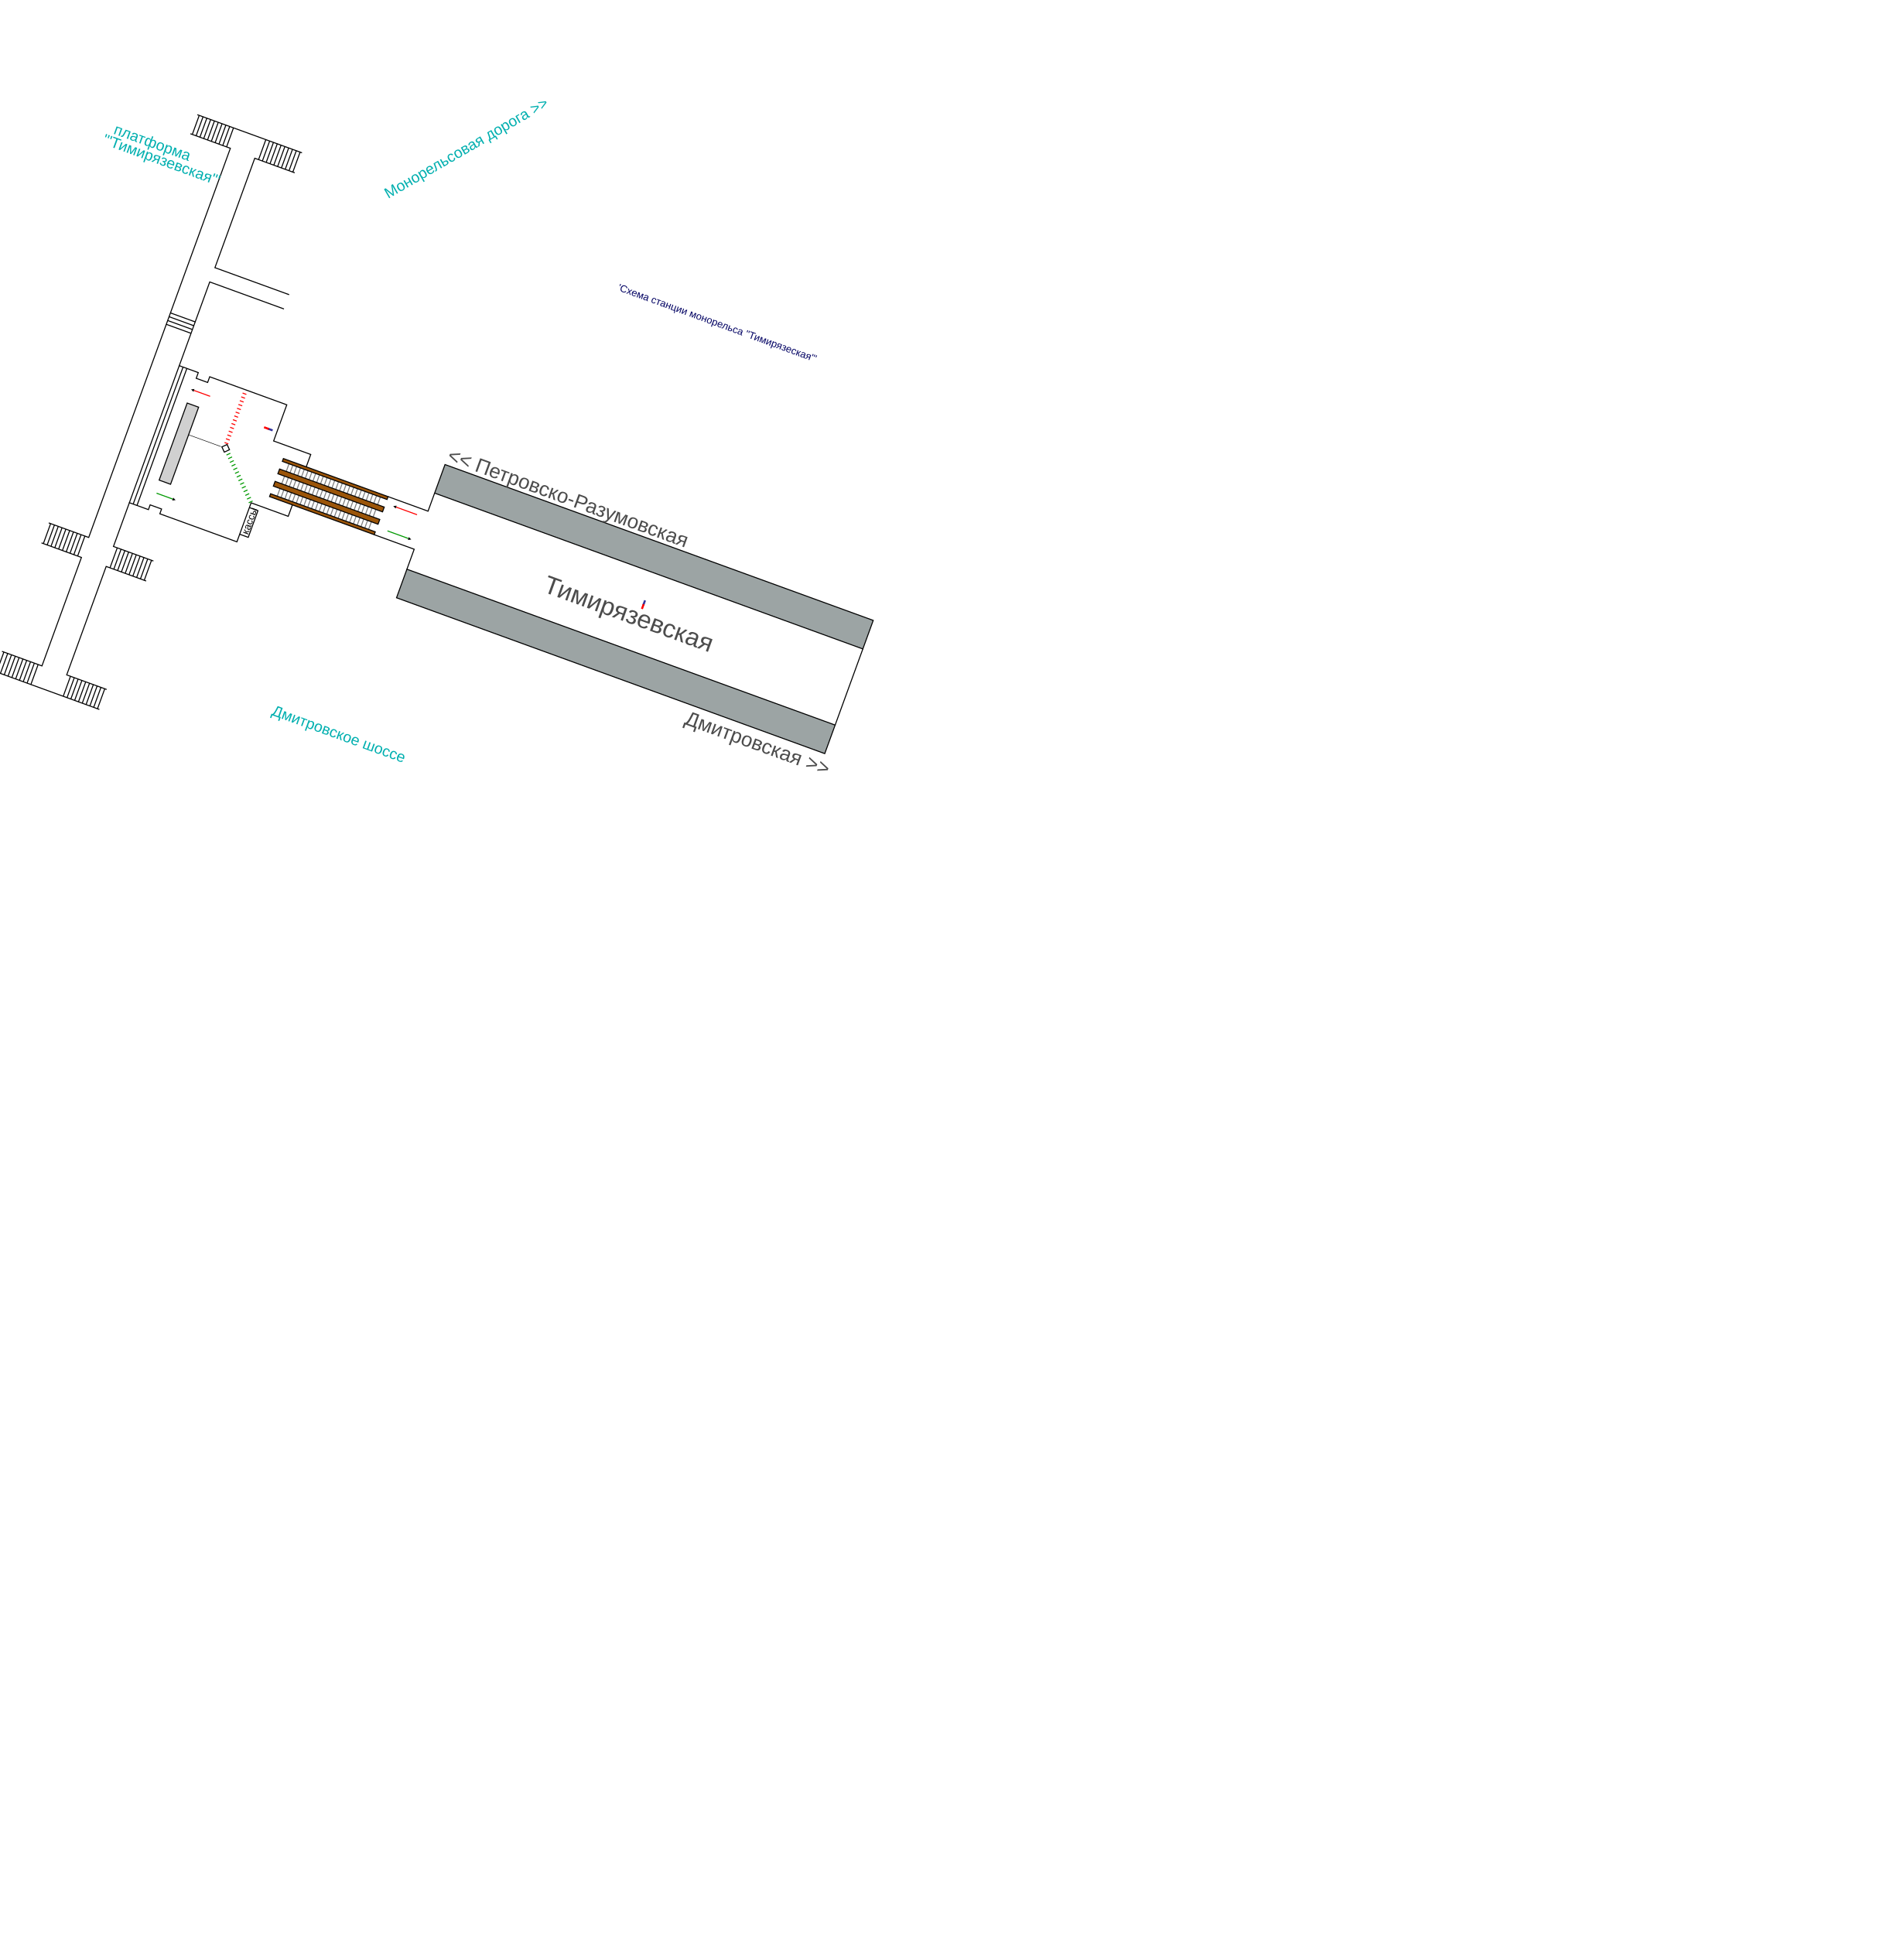
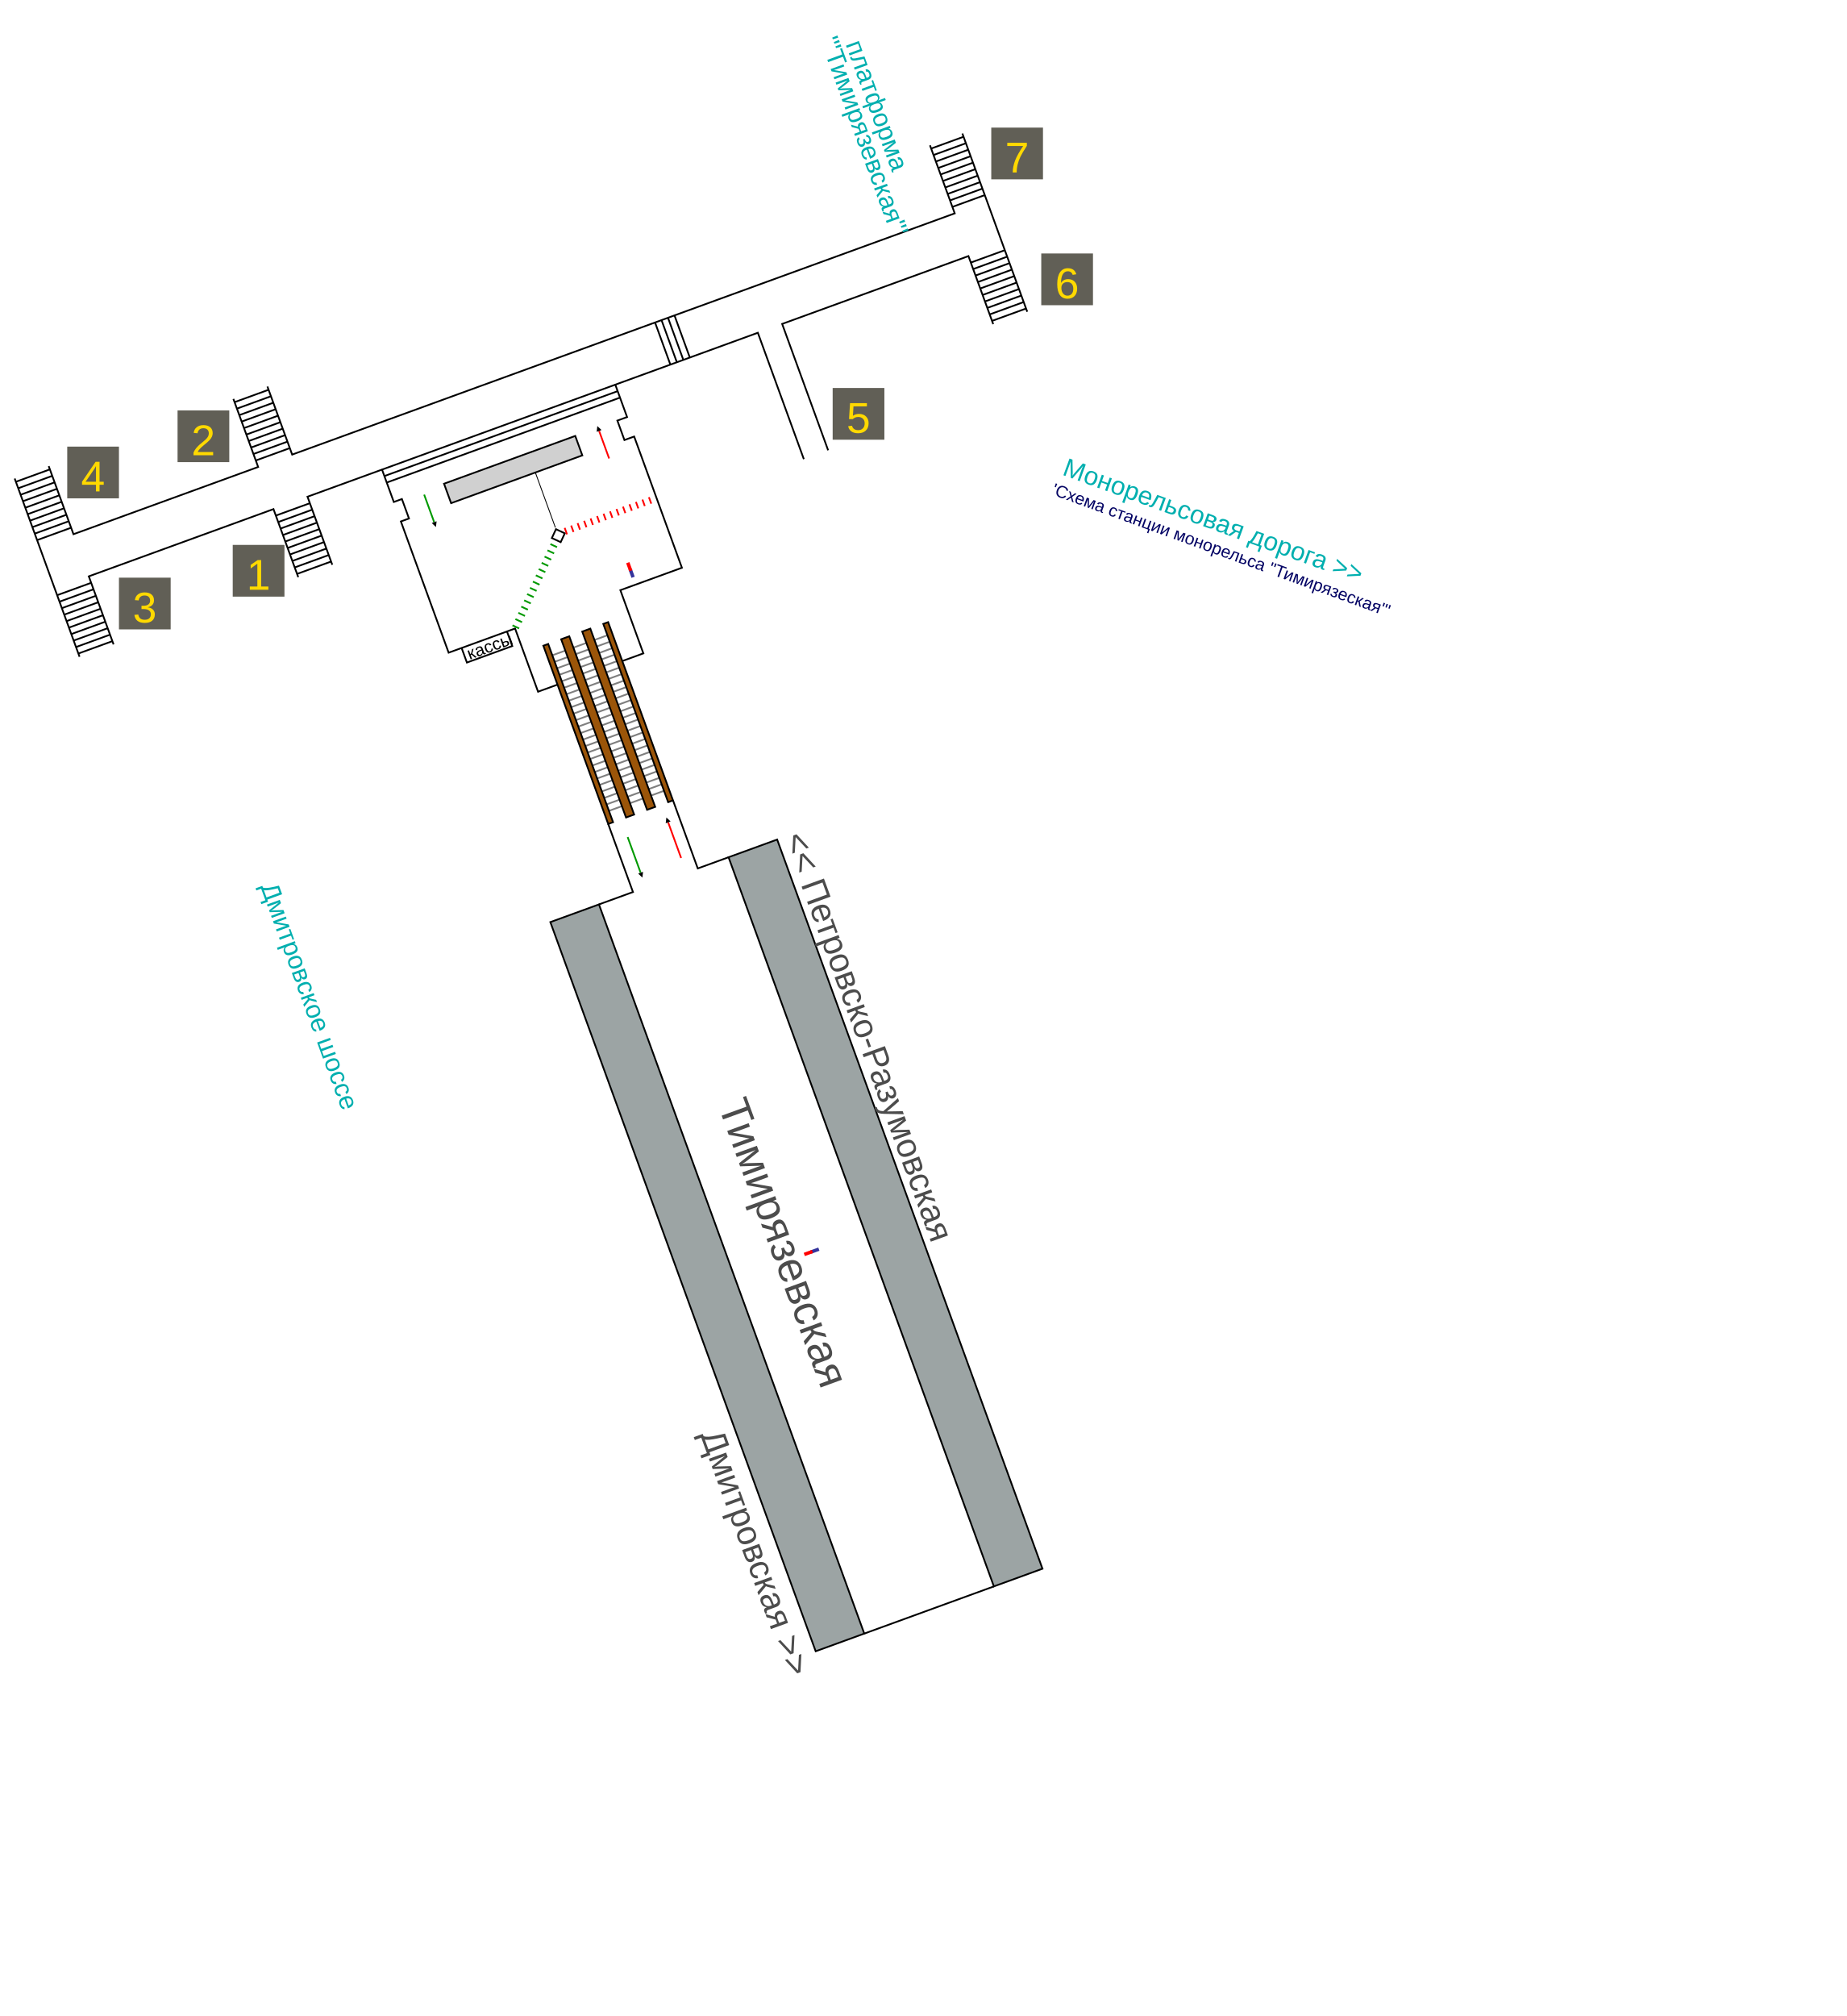
<svg xmlns="http://www.w3.org/2000/svg" baseProfile="full" height="100%" version="1.1" width="100%">
  <defs>
-     <marker id="id156" markerHeight="3" markerUnits="strokeWidth" markerWidth="4" orient="auto" refX="0" refY="5" viewBox="0,0,10,10">
+     <marker id="id307" markerHeight="3" markerUnits="strokeWidth" markerWidth="4" orient="auto" refX="0" refY="5" viewBox="0,0,10,10">
      <path d="M 0 0 L 10 5 L 0 10 z" />
    </marker>
  </defs>
-   <g transform="rotate(70.0,415,485) rotate(-50.0,415,485)">
+   <g>
    <rect fill="none" height="970" stroke="none" stroke-width="0" width="830" x="0" y="0" />
-     <polygon fill="#9CA4A4" points="879,592 429,592 429,562 879,562" stroke="#000000" stroke-width="1" />
-     <polygon fill="#9CA4A4" points="879,482 429,482 429,452 879,452" stroke="#000000" stroke-width="1" />
-     <text fill="#4C4C4C" font-family="Arial" font-size="20" stroke="none" stroke-width="0" x="429" y="448.0">&lt;&lt; Петровско-Разумовская</text>
-     <text fill="#4C4C4C" font-family="Arial" font-size="20" stroke="none" stroke-width="0" x="738" y="612.0">Дмитровская &gt;&gt;</text>
-     <text fill="#4C4C4C" font-family="Arial" font-size="25" stroke="none" stroke-width="0" x="562" y="537.0">Тимирязевская</text>
-     <polygon fill="#34349C" points="660,515 660,511 661,511 661,515" stroke="#34349C" stroke-width="1" />
-     <polygon fill="#FF0000" points="660,519 660,515 661,515 661,519" stroke="#FF0000" stroke-width="1" />
-     <polyline fill="none" points="301,541 301,553 262,553 262,594 181,594 181,589 169,589 169,594 149,594 149,640 191,640" stroke="#000000" stroke-width="1" />
-     <polyline fill="none" points="191,661 149,661 149,775 191,775" stroke="#000000" stroke-width="1" />
-     <polyline fill="none" points="191,796 81,796" stroke="#000000" stroke-width="1" />
-     <polyline fill="none" points="81,775 123,775 123,661 81,661" stroke="#000000" stroke-width="1" />
-     <polyline fill="none" points="81,640 123,640 123,231 81,231" stroke="#000000" stroke-width="1" />
-     <polyline fill="none" points="227,362 149,362 149,450 169,450 169,456 181,456 181,450 262,450 262,488 301,488 301,501" stroke="#000000" stroke-width="1" />
-     <polyline fill="none" points="191,211 81,211" stroke="#000000" stroke-width="1" />
-     <polyline fill="none" points="227,347 149,347 149,232 191,232" stroke="#000000" stroke-width="1" />
-     <polyline fill="none" points="429,482 429,501 387,501" stroke="#000000" stroke-width="1" />
-     <polyline fill="none" points="429,562 429,541 387,541" stroke="#000000" stroke-width="1" />
-     <line stroke="#000000" stroke-width="1" x1="149" x2="149" y1="594" y2="450" />
-     <line stroke="#000000" stroke-width="1" x1="153" x2="153" y1="594" y2="450" />
-     <line stroke="#000000" stroke-width="1" x1="157" x2="157" y1="594" y2="450" />
-     <line stroke="#000000" stroke-width="1" x1="189" x2="189" y1="661" y2="640" />
-     <line stroke="#000000" stroke-width="1" x1="185" x2="185" y1="661" y2="640" />
-     <line stroke="#000000" stroke-width="1" x1="181" x2="181" y1="661" y2="640" />
-     <line stroke="#000000" stroke-width="1" x1="177" x2="177" y1="661" y2="640" />
-     <line stroke="#000000" stroke-width="1" x1="173" x2="173" y1="661" y2="640" />
-     <line stroke="#000000" stroke-width="1" x1="169" x2="169" y1="661" y2="640" />
-     <line stroke="#000000" stroke-width="1" x1="165" x2="165" y1="661" y2="640" />
-     <line stroke="#000000" stroke-width="1" x1="161" x2="161" y1="661" y2="640" />
-     <line stroke="#000000" stroke-width="1" x1="157" x2="157" y1="661" y2="640" />
-     <line stroke="#000000" stroke-width="1" x1="153" x2="153" y1="661" y2="640" />
-     <line stroke="#000000" stroke-width="1" x1="189" x2="189" y1="775" y2="796" />
-     <line stroke="#000000" stroke-width="1" x1="185" x2="185" y1="775" y2="796" />
-     <line stroke="#000000" stroke-width="1" x1="181" x2="181" y1="775" y2="796" />
-     <line stroke="#000000" stroke-width="1" x1="177" x2="177" y1="775" y2="796" />
-     <line stroke="#000000" stroke-width="1" x1="173" x2="173" y1="775" y2="796" />
-     <line stroke="#000000" stroke-width="1" x1="169" x2="169" y1="775" y2="796" />
-     <line stroke="#000000" stroke-width="1" x1="165" x2="165" y1="775" y2="796" />
-     <line stroke="#000000" stroke-width="1" x1="161" x2="161" y1="775" y2="796" />
-     <line stroke="#000000" stroke-width="1" x1="157" x2="157" y1="775" y2="796" />
-     <line stroke="#000000" stroke-width="1" x1="153" x2="153" y1="775" y2="796" />
-     <line stroke="#000000" stroke-width="1" x1="189" x2="189" y1="232" y2="211" />
-     <line stroke="#000000" stroke-width="1" x1="185" x2="185" y1="232" y2="211" />
-     <line stroke="#000000" stroke-width="1" x1="181" x2="181" y1="232" y2="211" />
-     <line stroke="#000000" stroke-width="1" x1="177" x2="177" y1="232" y2="211" />
-     <line stroke="#000000" stroke-width="1" x1="173" x2="173" y1="232" y2="211" />
-     <line stroke="#000000" stroke-width="1" x1="169" x2="169" y1="232" y2="211" />
-     <line stroke="#000000" stroke-width="1" x1="165" x2="165" y1="232" y2="211" />
-     <line stroke="#000000" stroke-width="1" x1="161" x2="161" y1="232" y2="211" />
-     <line stroke="#000000" stroke-width="1" x1="157" x2="157" y1="232" y2="211" />
-     <line stroke="#000000" stroke-width="1" x1="153" x2="153" y1="232" y2="211" />
-     <line stroke="#000000" stroke-width="1" x1="83" x2="83" y1="775" y2="796" />
-     <line stroke="#000000" stroke-width="1" x1="87" x2="87" y1="775" y2="796" />
-     <line stroke="#000000" stroke-width="1" x1="91" x2="91" y1="775" y2="796" />
-     <line stroke="#000000" stroke-width="1" x1="95" x2="95" y1="775" y2="796" />
-     <line stroke="#000000" stroke-width="1" x1="99" x2="99" y1="775" y2="796" />
-     <line stroke="#000000" stroke-width="1" x1="103" x2="103" y1="775" y2="796" />
-     <line stroke="#000000" stroke-width="1" x1="107" x2="107" y1="775" y2="796" />
-     <line stroke="#000000" stroke-width="1" x1="111" x2="111" y1="775" y2="796" />
-     <line stroke="#000000" stroke-width="1" x1="115" x2="115" y1="775" y2="796" />
-     <line stroke="#000000" stroke-width="1" x1="119" x2="119" y1="775" y2="796" />
-     <line stroke="#000000" stroke-width="1" x1="83" x2="83" y1="640" y2="661" />
-     <line stroke="#000000" stroke-width="1" x1="87" x2="87" y1="640" y2="661" />
-     <line stroke="#000000" stroke-width="1" x1="91" x2="91" y1="640" y2="661" />
-     <line stroke="#000000" stroke-width="1" x1="95" x2="95" y1="640" y2="661" />
-     <line stroke="#000000" stroke-width="1" x1="99" x2="99" y1="640" y2="661" />
-     <line stroke="#000000" stroke-width="1" x1="103" x2="103" y1="640" y2="661" />
-     <line stroke="#000000" stroke-width="1" x1="107" x2="107" y1="640" y2="661" />
-     <line stroke="#000000" stroke-width="1" x1="111" x2="111" y1="640" y2="661" />
-     <line stroke="#000000" stroke-width="1" x1="115" x2="115" y1="640" y2="661" />
-     <line stroke="#000000" stroke-width="1" x1="119" x2="119" y1="640" y2="661" />
-     <line stroke="#000000" stroke-width="1" x1="83" x2="83" y1="231" y2="211" />
-     <line stroke="#000000" stroke-width="1" x1="87" x2="87" y1="231" y2="211" />
-     <line stroke="#000000" stroke-width="1" x1="91" x2="91" y1="231" y2="211" />
-     <line stroke="#000000" stroke-width="1" x1="95" x2="95" y1="231" y2="211" />
-     <line stroke="#000000" stroke-width="1" x1="99" x2="99" y1="231" y2="211" />
-     <line stroke="#000000" stroke-width="1" x1="103" x2="103" y1="231" y2="211" />
-     <line stroke="#000000" stroke-width="1" x1="107" x2="107" y1="231" y2="211" />
-     <line stroke="#000000" stroke-width="1" x1="111" x2="111" y1="231" y2="211" />
-     <line stroke="#000000" stroke-width="1" x1="115" x2="115" y1="231" y2="211" />
-     <line stroke="#000000" stroke-width="1" x1="119" x2="119" y1="231" y2="211" />
-     <line stroke="#000000" stroke-width="1" x1="149" x2="123" y1="404" y2="404" />
-     <line stroke="#000000" stroke-width="1" x1="149" x2="123" y1="408" y2="408" />
-     <line stroke="#000000" stroke-width="1" x1="149" x2="123" y1="412" y2="412" />
-     <line stroke="#000000" stroke-width="1" x1="149" x2="123" y1="416" y2="416" />
-     <polygon fill="#D0D0D0" points="181,563 169,563 169,482 181,482" stroke="#000000" stroke-width="1" />
-     <line stroke="#7F7F7F" stroke-width="1" x1="380" x2="380" y1="538" y2="504" />
-     <line stroke="#7F7F7F" stroke-width="1" x1="376" x2="376" y1="538" y2="504" />
-     <line stroke="#7F7F7F" stroke-width="1" x1="372" x2="372" y1="538" y2="504" />
-     <line stroke="#7F7F7F" stroke-width="1" x1="368" x2="368" y1="538" y2="504" />
-     <line stroke="#7F7F7F" stroke-width="1" x1="364" x2="364" y1="538" y2="504" />
-     <line stroke="#7F7F7F" stroke-width="1" x1="360" x2="360" y1="538" y2="504" />
-     <line stroke="#7F7F7F" stroke-width="1" x1="356" x2="356" y1="538" y2="504" />
-     <line stroke="#7F7F7F" stroke-width="1" x1="352" x2="352" y1="538" y2="504" />
-     <line stroke="#7F7F7F" stroke-width="1" x1="348" x2="348" y1="538" y2="504" />
-     <line stroke="#7F7F7F" stroke-width="1" x1="344" x2="344" y1="538" y2="504" />
-     <line stroke="#7F7F7F" stroke-width="1" x1="340" x2="340" y1="538" y2="504" />
-     <line stroke="#7F7F7F" stroke-width="1" x1="336" x2="336" y1="538" y2="504" />
-     <line stroke="#7F7F7F" stroke-width="1" x1="332" x2="332" y1="538" y2="504" />
-     <line stroke="#7F7F7F" stroke-width="1" x1="328" x2="328" y1="538" y2="504" />
-     <line stroke="#7F7F7F" stroke-width="1" x1="324" x2="324" y1="538" y2="504" />
-     <line stroke="#7F7F7F" stroke-width="1" x1="320" x2="320" y1="538" y2="504" />
-     <line stroke="#7F7F7F" stroke-width="1" x1="316" x2="316" y1="538" y2="504" />
-     <line stroke="#7F7F7F" stroke-width="1" x1="312" x2="312" y1="538" y2="504" />
-     <line stroke="#7F7F7F" stroke-width="1" x1="308" x2="308" y1="538" y2="504" />
-     <line stroke="#7F7F7F" stroke-width="1" x1="304" x2="304" y1="538" y2="504" />
-     <line stroke="#7F7F7F" stroke-width="1" x1="300" x2="300" y1="538" y2="504" />
-     <line stroke="#7F7F7F" stroke-width="1" x1="296" x2="296" y1="538" y2="504" />
-     <line stroke="#7F7F7F" stroke-width="1" x1="292" x2="292" y1="538" y2="504" />
-     <line stroke="#7F7F7F" stroke-width="1" x1="288" x2="288" y1="538" y2="504" />
-     <line stroke="#7F7F7F" stroke-width="1" x1="284" x2="284" y1="538" y2="504" />
-     <polygon fill="#9B5509" points="387,504 277,504 277,501 387,501" stroke="#000000" stroke-width="1" />
-     <polygon fill="#9B5509" points="387,512 387,517 277,517 277,512" stroke="#000000" stroke-width="1" />
-     <polygon fill="#9B5509" points="387,525 387,530 277,530 277,525" stroke="#000000" stroke-width="1" />
-     <polygon fill="#9B5509" points="387,538 277,538 277,541 387,541" stroke="#000000" stroke-width="1" />
-     <polyline fill="none" points="262,558 271,558 271,586 262,586" stroke="#000000" stroke-width="1" />
-     <text fill="#000000" font-family="Arial" font-size="10" stroke="none" stroke-width="0" transform="rotate(-90.0,260,584)" x="260" y="594.0">кассы</text>
-     <polyline fill="none" points="215,511 181,511" stroke="#000000" stroke-width="0.5" />
-     <polygon fill="none" points="220,507 224,511 220,515 216,511" stroke="#000000" stroke-width="1" />
-     <line stroke="#009900" stroke-width="1" x1="223" x2="226" y1="517" y2="514" />
-     <line stroke="#009900" stroke-width="1" x1="225.828" x2="228.828" y1="519.828" y2="516.828" />
-     <line stroke="#009900" stroke-width="1" x1="228.657" x2="231.657" y1="522.657" y2="519.657" />
-     <line stroke="#009900" stroke-width="1" x1="231.485" x2="234.485" y1="525.485" y2="522.485" />
-     <line stroke="#009900" stroke-width="1" x1="234.314" x2="237.314" y1="528.314" y2="525.314" />
-     <line stroke="#009900" stroke-width="1" x1="237.142" x2="240.142" y1="531.142" y2="528.142" />
-     <line stroke="#009900" stroke-width="1" x1="239.971" x2="242.971" y1="533.971" y2="530.971" />
-     <line stroke="#009900" stroke-width="1" x1="242.799" x2="245.799" y1="536.799" y2="533.799" />
-     <line stroke="#009900" stroke-width="1" x1="245.627" x2="248.627" y1="539.627" y2="536.627" />
-     <line stroke="#009900" stroke-width="1" x1="248.456" x2="251.456" y1="542.456" y2="539.456" />
-     <line stroke="#009900" stroke-width="1" x1="251.284" x2="254.284" y1="545.284" y2="542.284" />
-     <line stroke="#009900" stroke-width="1" x1="254.113" x2="257.113" y1="548.113" y2="545.113" />
-     <line stroke="#009900" stroke-width="1" x1="256.941" x2="259.941" y1="550.941" y2="547.941" />
-     <line stroke="#009900" stroke-width="1" x1="259.77" x2="262.77" y1="553.77" y2="550.77" />
-     <line stroke="#FF0000" stroke-width="1" x1="217" x2="221" y1="506" y2="506" />
-     <line stroke="#FF0000" stroke-width="1" x1="217" x2="221" y1="502" y2="502" />
-     <line stroke="#FF0000" stroke-width="1" x1="217" x2="221" y1="498" y2="498" />
-     <line stroke="#FF0000" stroke-width="1" x1="217" x2="221" y1="494" y2="494" />
-     <line stroke="#FF0000" stroke-width="1" x1="217" x2="221" y1="490" y2="490" />
-     <line stroke="#FF0000" stroke-width="1" x1="217" x2="221" y1="486" y2="486" />
-     <line stroke="#FF0000" stroke-width="1" x1="217" x2="221" y1="482" y2="482" />
-     <line stroke="#FF0000" stroke-width="1" x1="217" x2="221" y1="478" y2="478" />
-     <line stroke="#FF0000" stroke-width="1" x1="217" x2="221" y1="474" y2="474" />
-     <line stroke="#FF0000" stroke-width="1" x1="217" x2="221" y1="470" y2="470" />
-     <line stroke="#FF0000" stroke-width="1" x1="217" x2="221" y1="466" y2="466" />
-     <line stroke="#FF0000" stroke-width="1" x1="217" x2="221" y1="462" y2="462" />
-     <line stroke="#FF0000" stroke-width="1" x1="217" x2="221" y1="458" y2="458" />
-     <line stroke="#FF0000" stroke-width="1" x1="217" x2="221" y1="454" y2="454" />
-     <polyline fill="none" marker-end="url(#id156)" points="420,508 398,508" stroke="#FF0000" stroke-width="1" />
-     <polyline fill="none" marker-end="url(#id156)" points="188,468 171,468" stroke="#FF0000" stroke-width="1" />
-     <polyline fill="none" marker-end="url(#id156)" points="398,533 420,533" stroke="#009900" stroke-width="1" />
-     <polyline fill="none" marker-end="url(#id156)" points="171,576 188,576" stroke="#009900" stroke-width="1" />
-     <polygon fill="#34349C" points="253,479 257,479 257,478 253,478" stroke="#34349C" stroke-width="1" />
-     <polygon fill="#FF0000" points="249,479 253,479 253,478 249,478" stroke="#FF0000" stroke-width="1" />
-     <polyline fill="none" points="879,562 879,482" stroke="#000000" stroke-width="1" />
-     <text fill="#00AFAF" font-family="Arial" font-size="15" stroke="none" stroke-width="0" x="352" y="743.0">Дмитровское шоссе</text>
-     <text fill="#00AFAF" font-family="Arial" font-size="15" stroke="none" stroke-width="0" x="9" y="257.0">платформа</text>
-     <text fill="#00AFAF" font-family="Arial" font-size="15" stroke="none" stroke-width="0" x="2" y="270.0">'"Тимирязевская"'</text>
-     <text fill="#00AFAF" font-family="Arial" font-size="15" stroke="none" stroke-width="0" transform="rotate(-50.0,275,215)" x="275" y="230.0">Монорельсовая дорога &gt;&gt;</text>
-     <text fill="#040464" font-family="Arial" font-size="10" stroke="none" stroke-width="0" x="530" y="232.0">'Схема станции монорельса "Тимирязеская"'</text>
+     <g transform="rotate(70.0,415,485)">
+       <polygon fill="#9ca4a4" points="879,592 429,592 429,562 879,562" stroke="#000000" stroke-width="1" />
+       <polygon fill="#9ca4a4" points="879,482 429,482 429,452 879,452" stroke="#000000" stroke-width="1" />
+       <text fill="#4c4c4c" font-family="Arial" font-size="20" stroke="none" stroke-width="0" x="429" y="448.0">&lt;&lt; Петровско-Разумовская</text>
+       <text fill="#4c4c4c" font-family="Arial" font-size="20" stroke="none" stroke-width="0" x="738" y="612.0">Дмитровская &gt;&gt;</text>
+       <text fill="#4c4c4c" font-family="Arial" font-size="25" stroke="none" stroke-width="0" x="562" y="537.0">Тимирязевская</text>
+       <polygon fill="#34349c" points="660,515 660,511 661,511 661,515" stroke="#34349c" stroke-width="1" />
+       <polygon fill="#ff0000" points="660,519 660,515 661,515 661,519" stroke="#ff0000" stroke-width="1" />
+       <polyline fill="none" points="301,541 301,553 262,553 262,594 181,594 181,589 169,589 169,594 149,594 149,640 191,640" stroke="#000000" stroke-width="1" />
+       <polyline fill="none" points="191,661 149,661 149,775 191,775" stroke="#000000" stroke-width="1" />
+       <polyline fill="none" points="191,796 81,796" stroke="#000000" stroke-width="1" />
+       <polyline fill="none" points="81,775 123,775 123,661 81,661" stroke="#000000" stroke-width="1" />
+       <polyline fill="none" points="81,640 123,640 123,231 81,231" stroke="#000000" stroke-width="1" />
+       <polyline fill="none" points="227,362 149,362 149,450 169,450 169,456 181,456 181,450 262,450 262,488 301,488 301,501" stroke="#000000" stroke-width="1" />
+       <polyline fill="none" points="191,211 81,211" stroke="#000000" stroke-width="1" />
+       <polyline fill="none" points="227,347 149,347 149,232 191,232" stroke="#000000" stroke-width="1" />
+       <polyline fill="none" points="429,482 429,501 387,501" stroke="#000000" stroke-width="1" />
+       <polyline fill="none" points="429,562 429,541 387,541" stroke="#000000" stroke-width="1" />
+       <line stroke="#000000" stroke-width="1" x1="149" x2="149" y1="594" y2="450" />
+       <line stroke="#000000" stroke-width="1" x1="153" x2="153" y1="594" y2="450" />
+       <line stroke="#000000" stroke-width="1" x1="157" x2="157" y1="594" y2="450" />
+       <line stroke="#000000" stroke-width="1" x1="189" x2="189" y1="661" y2="640" />
+       <line stroke="#000000" stroke-width="1" x1="185" x2="185" y1="661" y2="640" />
+       <line stroke="#000000" stroke-width="1" x1="181" x2="181" y1="661" y2="640" />
+       <line stroke="#000000" stroke-width="1" x1="177" x2="177" y1="661" y2="640" />
+       <line stroke="#000000" stroke-width="1" x1="173" x2="173" y1="661" y2="640" />
+       <line stroke="#000000" stroke-width="1" x1="169" x2="169" y1="661" y2="640" />
+       <line stroke="#000000" stroke-width="1" x1="165" x2="165" y1="661" y2="640" />
+       <line stroke="#000000" stroke-width="1" x1="161" x2="161" y1="661" y2="640" />
+       <line stroke="#000000" stroke-width="1" x1="157" x2="157" y1="661" y2="640" />
+       <line stroke="#000000" stroke-width="1" x1="153" x2="153" y1="661" y2="640" />
+       <line stroke="#000000" stroke-width="1" x1="189" x2="189" y1="775" y2="796" />
+       <line stroke="#000000" stroke-width="1" x1="185" x2="185" y1="775" y2="796" />
+       <line stroke="#000000" stroke-width="1" x1="181" x2="181" y1="775" y2="796" />
+       <line stroke="#000000" stroke-width="1" x1="177" x2="177" y1="775" y2="796" />
+       <line stroke="#000000" stroke-width="1" x1="173" x2="173" y1="775" y2="796" />
+       <line stroke="#000000" stroke-width="1" x1="169" x2="169" y1="775" y2="796" />
+       <line stroke="#000000" stroke-width="1" x1="165" x2="165" y1="775" y2="796" />
+       <line stroke="#000000" stroke-width="1" x1="161" x2="161" y1="775" y2="796" />
+       <line stroke="#000000" stroke-width="1" x1="157" x2="157" y1="775" y2="796" />
+       <line stroke="#000000" stroke-width="1" x1="153" x2="153" y1="775" y2="796" />
+       <line stroke="#000000" stroke-width="1" x1="189" x2="189" y1="232" y2="211" />
+       <line stroke="#000000" stroke-width="1" x1="185" x2="185" y1="232" y2="211" />
+       <line stroke="#000000" stroke-width="1" x1="181" x2="181" y1="232" y2="211" />
+       <line stroke="#000000" stroke-width="1" x1="177" x2="177" y1="232" y2="211" />
+       <line stroke="#000000" stroke-width="1" x1="173" x2="173" y1="232" y2="211" />
+       <line stroke="#000000" stroke-width="1" x1="169" x2="169" y1="232" y2="211" />
+       <line stroke="#000000" stroke-width="1" x1="165" x2="165" y1="232" y2="211" />
+       <line stroke="#000000" stroke-width="1" x1="161" x2="161" y1="232" y2="211" />
+       <line stroke="#000000" stroke-width="1" x1="157" x2="157" y1="232" y2="211" />
+       <line stroke="#000000" stroke-width="1" x1="153" x2="153" y1="232" y2="211" />
+       <line stroke="#000000" stroke-width="1" x1="83" x2="83" y1="775" y2="796" />
+       <line stroke="#000000" stroke-width="1" x1="87" x2="87" y1="775" y2="796" />
+       <line stroke="#000000" stroke-width="1" x1="91" x2="91" y1="775" y2="796" />
+       <line stroke="#000000" stroke-width="1" x1="95" x2="95" y1="775" y2="796" />
+       <line stroke="#000000" stroke-width="1" x1="99" x2="99" y1="775" y2="796" />
+       <line stroke="#000000" stroke-width="1" x1="103" x2="103" y1="775" y2="796" />
+       <line stroke="#000000" stroke-width="1" x1="107" x2="107" y1="775" y2="796" />
+       <line stroke="#000000" stroke-width="1" x1="111" x2="111" y1="775" y2="796" />
+       <line stroke="#000000" stroke-width="1" x1="115" x2="115" y1="775" y2="796" />
+       <line stroke="#000000" stroke-width="1" x1="119" x2="119" y1="775" y2="796" />
+       <line stroke="#000000" stroke-width="1" x1="83" x2="83" y1="640" y2="661" />
+       <line stroke="#000000" stroke-width="1" x1="87" x2="87" y1="640" y2="661" />
+       <line stroke="#000000" stroke-width="1" x1="91" x2="91" y1="640" y2="661" />
+       <line stroke="#000000" stroke-width="1" x1="95" x2="95" y1="640" y2="661" />
+       <line stroke="#000000" stroke-width="1" x1="99" x2="99" y1="640" y2="661" />
+       <line stroke="#000000" stroke-width="1" x1="103" x2="103" y1="640" y2="661" />
+       <line stroke="#000000" stroke-width="1" x1="107" x2="107" y1="640" y2="661" />
+       <line stroke="#000000" stroke-width="1" x1="111" x2="111" y1="640" y2="661" />
+       <line stroke="#000000" stroke-width="1" x1="115" x2="115" y1="640" y2="661" />
+       <line stroke="#000000" stroke-width="1" x1="119" x2="119" y1="640" y2="661" />
+       <line stroke="#000000" stroke-width="1" x1="83" x2="83" y1="231" y2="211" />
+       <line stroke="#000000" stroke-width="1" x1="87" x2="87" y1="231" y2="211" />
+       <line stroke="#000000" stroke-width="1" x1="91" x2="91" y1="231" y2="211" />
+       <line stroke="#000000" stroke-width="1" x1="95" x2="95" y1="231" y2="211" />
+       <line stroke="#000000" stroke-width="1" x1="99" x2="99" y1="231" y2="211" />
+       <line stroke="#000000" stroke-width="1" x1="103" x2="103" y1="231" y2="211" />
+       <line stroke="#000000" stroke-width="1" x1="107" x2="107" y1="231" y2="211" />
+       <line stroke="#000000" stroke-width="1" x1="111" x2="111" y1="231" y2="211" />
+       <line stroke="#000000" stroke-width="1" x1="115" x2="115" y1="231" y2="211" />
+       <line stroke="#000000" stroke-width="1" x1="119" x2="119" y1="231" y2="211" />
+       <line stroke="#000000" stroke-width="1" x1="149" x2="123" y1="404" y2="404" />
+       <line stroke="#000000" stroke-width="1" x1="149" x2="123" y1="408" y2="408" />
+       <line stroke="#000000" stroke-width="1" x1="149" x2="123" y1="412" y2="412" />
+       <line stroke="#000000" stroke-width="1" x1="149" x2="123" y1="416" y2="416" />
+       <polygon fill="#d0d0d0" points="181,563 169,563 169,482 181,482" stroke="#000000" stroke-width="1" />
+       <line stroke="#7f7f7f" stroke-width="1" x1="380" x2="380" y1="538" y2="504" />
+       <line stroke="#7f7f7f" stroke-width="1" x1="376" x2="376" y1="538" y2="504" />
+       <line stroke="#7f7f7f" stroke-width="1" x1="372" x2="372" y1="538" y2="504" />
+       <line stroke="#7f7f7f" stroke-width="1" x1="368" x2="368" y1="538" y2="504" />
+       <line stroke="#7f7f7f" stroke-width="1" x1="364" x2="364" y1="538" y2="504" />
+       <line stroke="#7f7f7f" stroke-width="1" x1="360" x2="360" y1="538" y2="504" />
+       <line stroke="#7f7f7f" stroke-width="1" x1="356" x2="356" y1="538" y2="504" />
+       <line stroke="#7f7f7f" stroke-width="1" x1="352" x2="352" y1="538" y2="504" />
+       <line stroke="#7f7f7f" stroke-width="1" x1="348" x2="348" y1="538" y2="504" />
+       <line stroke="#7f7f7f" stroke-width="1" x1="344" x2="344" y1="538" y2="504" />
+       <line stroke="#7f7f7f" stroke-width="1" x1="340" x2="340" y1="538" y2="504" />
+       <line stroke="#7f7f7f" stroke-width="1" x1="336" x2="336" y1="538" y2="504" />
+       <line stroke="#7f7f7f" stroke-width="1" x1="332" x2="332" y1="538" y2="504" />
+       <line stroke="#7f7f7f" stroke-width="1" x1="328" x2="328" y1="538" y2="504" />
+       <line stroke="#7f7f7f" stroke-width="1" x1="324" x2="324" y1="538" y2="504" />
+       <line stroke="#7f7f7f" stroke-width="1" x1="320" x2="320" y1="538" y2="504" />
+       <line stroke="#7f7f7f" stroke-width="1" x1="316" x2="316" y1="538" y2="504" />
+       <line stroke="#7f7f7f" stroke-width="1" x1="312" x2="312" y1="538" y2="504" />
+       <line stroke="#7f7f7f" stroke-width="1" x1="308" x2="308" y1="538" y2="504" />
+       <line stroke="#7f7f7f" stroke-width="1" x1="304" x2="304" y1="538" y2="504" />
+       <line stroke="#7f7f7f" stroke-width="1" x1="300" x2="300" y1="538" y2="504" />
+       <line stroke="#7f7f7f" stroke-width="1" x1="296" x2="296" y1="538" y2="504" />
+       <line stroke="#7f7f7f" stroke-width="1" x1="292" x2="292" y1="538" y2="504" />
+       <line stroke="#7f7f7f" stroke-width="1" x1="288" x2="288" y1="538" y2="504" />
+       <line stroke="#7f7f7f" stroke-width="1" x1="284" x2="284" y1="538" y2="504" />
+       <polygon fill="#9b5509" points="387,504 277,504 277,501 387,501" stroke="#000000" stroke-width="1" />
+       <polygon fill="#9b5509" points="387,512 387,517 277,517 277,512" stroke="#000000" stroke-width="1" />
+       <polygon fill="#9b5509" points="387,525 387,530 277,530 277,525" stroke="#000000" stroke-width="1" />
+       <polygon fill="#9b5509" points="387,538 277,538 277,541 387,541" stroke="#000000" stroke-width="1" />
+       <polyline fill="none" points="262,558 271,558 271,586 262,586" stroke="#000000" stroke-width="1" />
+       <text fill="#000000" font-family="Arial" font-size="10" stroke="none" stroke-width="0" transform="rotate(-90.0,260,584)" x="260" y="594.0">кассы</text>
+       <polyline fill="none" points="215,511 181,511" stroke="#000000" stroke-width="0.5" />
+       <polygon fill="none" points="220,507 224,511 220,515 216,511" stroke="#000000" stroke-width="1" />
+       <line stroke="#009900" stroke-width="1" x1="223" x2="226" y1="517" y2="514" />
+       <line stroke="#009900" stroke-width="1" x1="225.828" x2="228.828" y1="519.828" y2="516.828" />
+       <line stroke="#009900" stroke-width="1" x1="228.657" x2="231.657" y1="522.657" y2="519.657" />
+       <line stroke="#009900" stroke-width="1" x1="231.485" x2="234.485" y1="525.485" y2="522.485" />
+       <line stroke="#009900" stroke-width="1" x1="234.314" x2="237.314" y1="528.314" y2="525.314" />
+       <line stroke="#009900" stroke-width="1" x1="237.142" x2="240.142" y1="531.142" y2="528.142" />
+       <line stroke="#009900" stroke-width="1" x1="239.971" x2="242.971" y1="533.971" y2="530.971" />
+       <line stroke="#009900" stroke-width="1" x1="242.799" x2="245.799" y1="536.799" y2="533.799" />
+       <line stroke="#009900" stroke-width="1" x1="245.627" x2="248.627" y1="539.627" y2="536.627" />
+       <line stroke="#009900" stroke-width="1" x1="248.456" x2="251.456" y1="542.456" y2="539.456" />
+       <line stroke="#009900" stroke-width="1" x1="251.284" x2="254.284" y1="545.284" y2="542.284" />
+       <line stroke="#009900" stroke-width="1" x1="254.113" x2="257.113" y1="548.113" y2="545.113" />
+       <line stroke="#009900" stroke-width="1" x1="256.941" x2="259.941" y1="550.941" y2="547.941" />
+       <line stroke="#009900" stroke-width="1" x1="259.77" x2="262.77" y1="553.77" y2="550.77" />
+       <line stroke="#ff0000" stroke-width="1" x1="217" x2="221" y1="506" y2="506" />
+       <line stroke="#ff0000" stroke-width="1" x1="217" x2="221" y1="502" y2="502" />
+       <line stroke="#ff0000" stroke-width="1" x1="217" x2="221" y1="498" y2="498" />
+       <line stroke="#ff0000" stroke-width="1" x1="217" x2="221" y1="494" y2="494" />
+       <line stroke="#ff0000" stroke-width="1" x1="217" x2="221" y1="490" y2="490" />
+       <line stroke="#ff0000" stroke-width="1" x1="217" x2="221" y1="486" y2="486" />
+       <line stroke="#ff0000" stroke-width="1" x1="217" x2="221" y1="482" y2="482" />
+       <line stroke="#ff0000" stroke-width="1" x1="217" x2="221" y1="478" y2="478" />
+       <line stroke="#ff0000" stroke-width="1" x1="217" x2="221" y1="474" y2="474" />
+       <line stroke="#ff0000" stroke-width="1" x1="217" x2="221" y1="470" y2="470" />
+       <line stroke="#ff0000" stroke-width="1" x1="217" x2="221" y1="466" y2="466" />
+       <line stroke="#ff0000" stroke-width="1" x1="217" x2="221" y1="462" y2="462" />
+       <line stroke="#ff0000" stroke-width="1" x1="217" x2="221" y1="458" y2="458" />
+       <line stroke="#ff0000" stroke-width="1" x1="217" x2="221" y1="454" y2="454" />
+       <polyline fill="none" marker-end="url(#id307)" points="420,508 398,508" stroke="#ff0000" stroke-width="1" />
+       <polyline fill="none" marker-end="url(#id307)" points="188,468 171,468" stroke="#ff0000" stroke-width="1" />
+       <polyline fill="none" marker-end="url(#id307)" points="398,533 420,533" stroke="#009900" stroke-width="1" />
+       <polyline fill="none" marker-end="url(#id307)" points="171,576 188,576" stroke="#009900" stroke-width="1" />
+       <polygon fill="#34349c" points="253,479 257,479 257,478 253,478" stroke="#34349c" stroke-width="1" />
+       <polygon fill="#ff0000" points="249,479 253,479 253,478 249,478" stroke="#ff0000" stroke-width="1" />
+       <polyline fill="none" points="879,562 879,482" stroke="#000000" stroke-width="1" />
+       <text fill="#00afaf" font-family="Arial" font-size="15" stroke="none" stroke-width="0" x="352" y="743.0">Дмитровское шоссе</text>
+       <text fill="#00afaf" font-family="Arial" font-size="15" stroke="none" stroke-width="0" x="9" y="257.0">платформа</text>
+       <text fill="#00afaf" font-family="Arial" font-size="15" stroke="none" stroke-width="0" x="2" y="270.0">'"Тимирязевская"'</text>
+       <text fill="#00afaf" font-family="Arial" font-size="15" stroke="none" stroke-width="0" transform="rotate(-50.0,275,215)" x="275" y="230.0">Монорельсовая дорога &gt;&gt;</text>
+     </g>
+     <g transform="rotate(20.0,415,485)">
+       <rect fill="none" height="15" stroke="none" stroke-width="0" width="210" x="528" y="219" />
+       <text fill="#040464" font-family="Arial" font-size="10" stroke="none" stroke-width="0" x="530" y="232.0">'Схема станции монорельса "Тимирязеская"'</text>
+     </g>
+     <g>
+       <rect fill="#615f56" height="30" stroke="none" stroke-width="0" width="30" x="135" y="316" />
+       <rect fill="#615f56" height="30" stroke="none" stroke-width="0" width="30" x="103" y="238" />
+       <rect fill="#615f56" height="30" stroke="none" stroke-width="0" width="30" x="69" y="335" />
+       <rect fill="#615f56" height="30" stroke="none" stroke-width="0" width="30" x="39" y="259" />
+       <rect fill="#615f56" height="30" stroke="none" stroke-width="0" width="30" x="483" y="225" />
+       <rect fill="#615f56" height="30" stroke="none" stroke-width="0" width="30" x="604" y="147" />
+       <rect fill="#615f56" height="30" stroke="none" stroke-width="0" width="30" x="575" y="74" />
+       <text fill="#ffd900" font-family="Arial" font-size="25" stroke="none" stroke-width="0" x="143" y="342.0">1</text>
+       <text fill="#ffd900" font-family="Arial" font-size="25" stroke="none" stroke-width="0" x="111" y="264.0">2</text>
+       <text fill="#ffd900" font-family="Arial" font-size="25" stroke="none" stroke-width="0" x="77" y="361.0">3</text>
+       <text fill="#ffd900" font-family="Arial" font-size="25" stroke="none" stroke-width="0" x="47" y="285.0">4</text>
+       <text fill="#ffd900" font-family="Arial" font-size="25" stroke="none" stroke-width="0" x="491" y="251.0">5</text>
+       <text fill="#ffd900" font-family="Arial" font-size="25" stroke="none" stroke-width="0" x="612" y="173.0">6</text>
+       <text fill="#ffd900" font-family="Arial" font-size="25" stroke="none" stroke-width="0" x="583" y="100.0">7</text>
+     </g>
  </g>
</svg>
